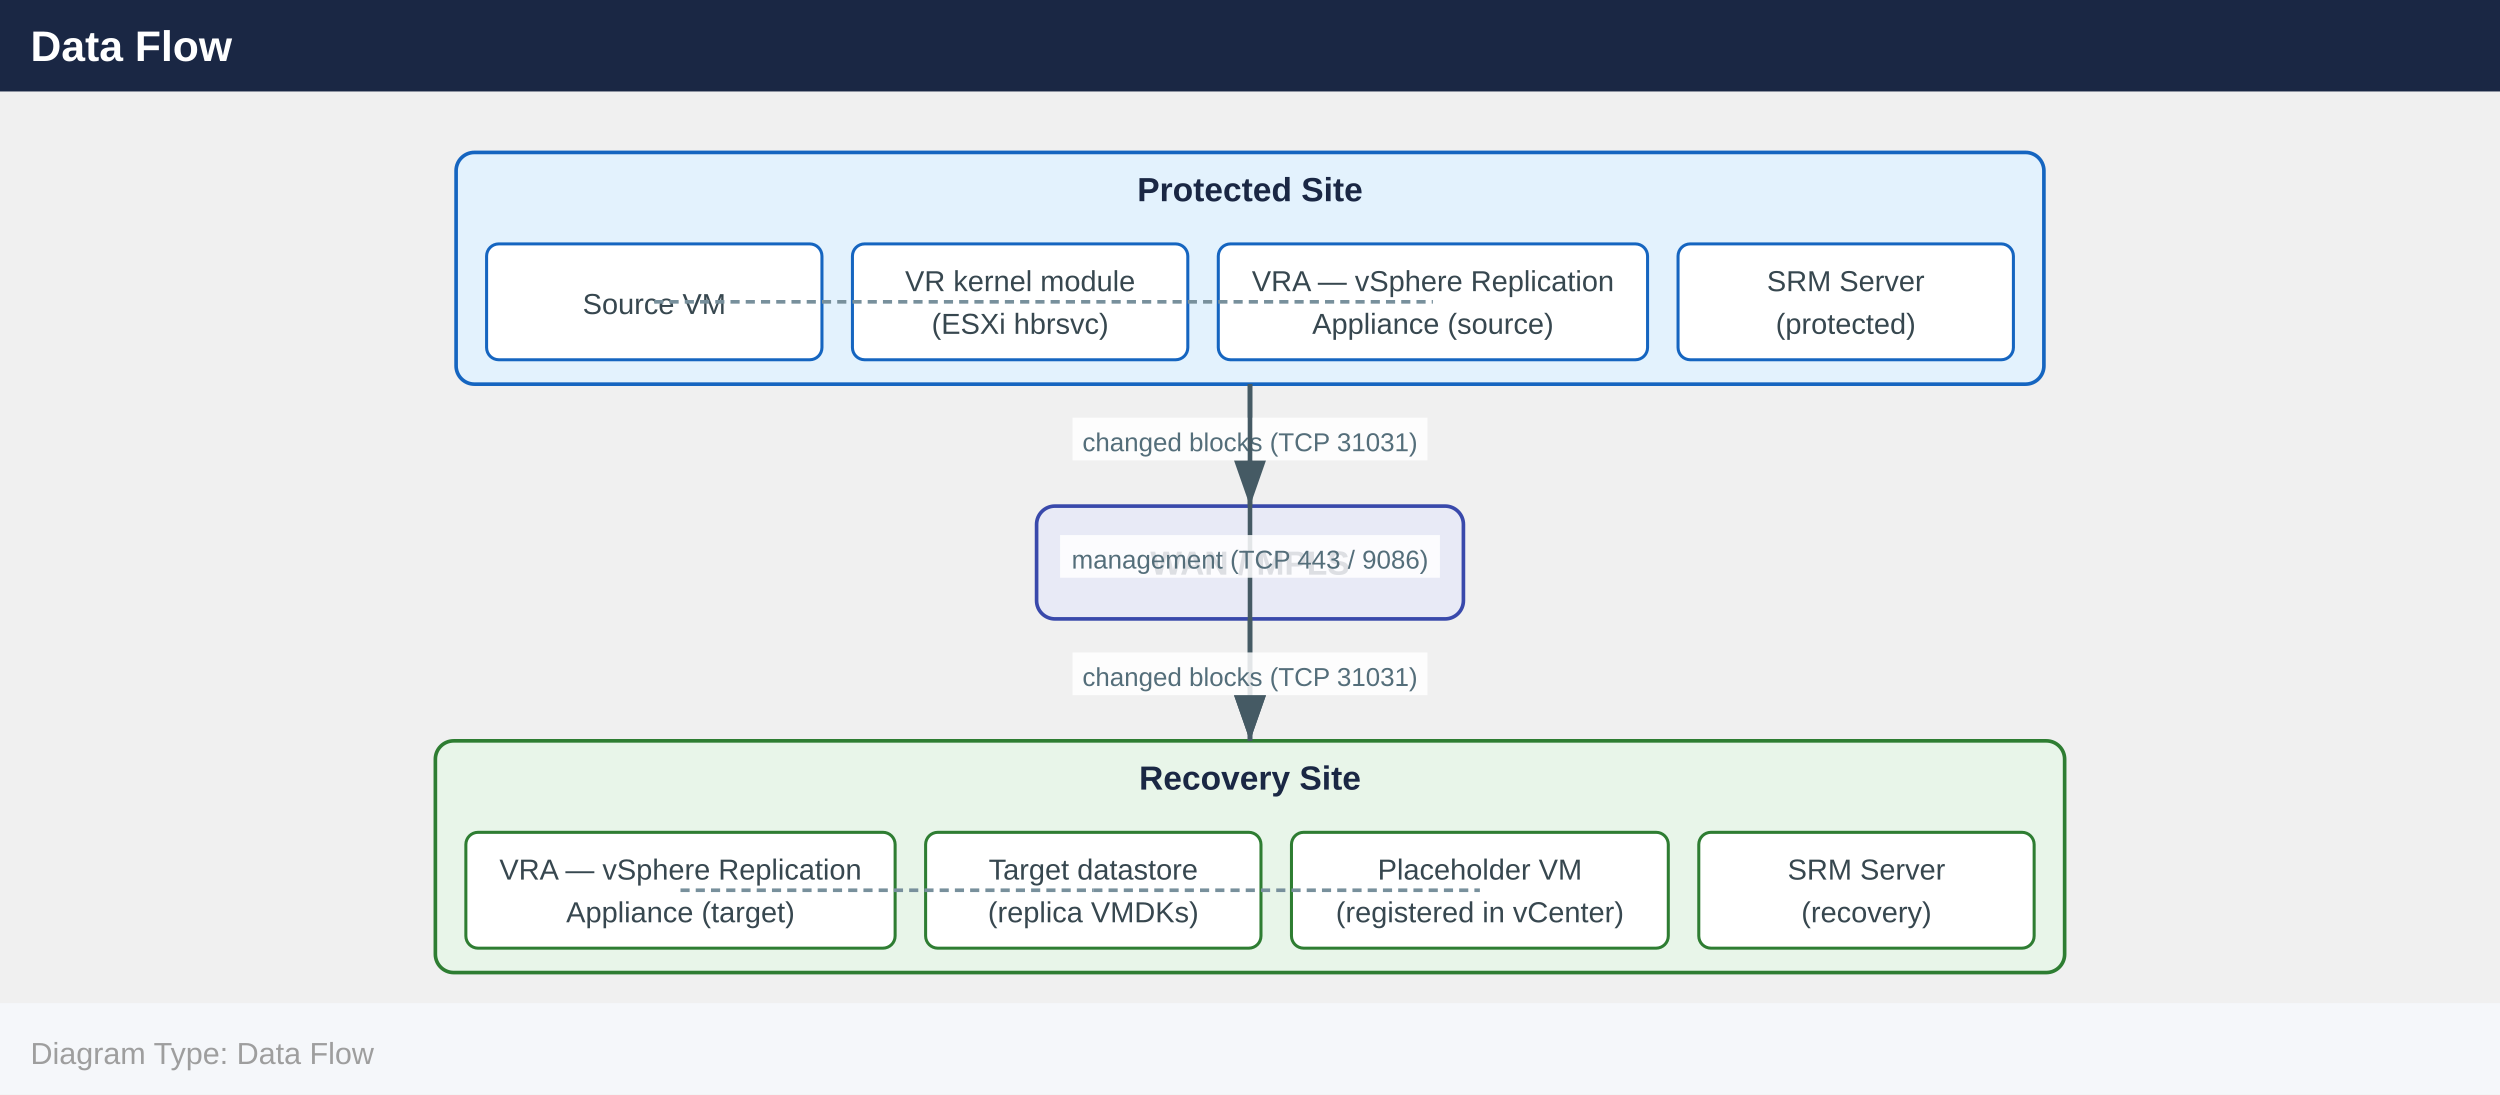
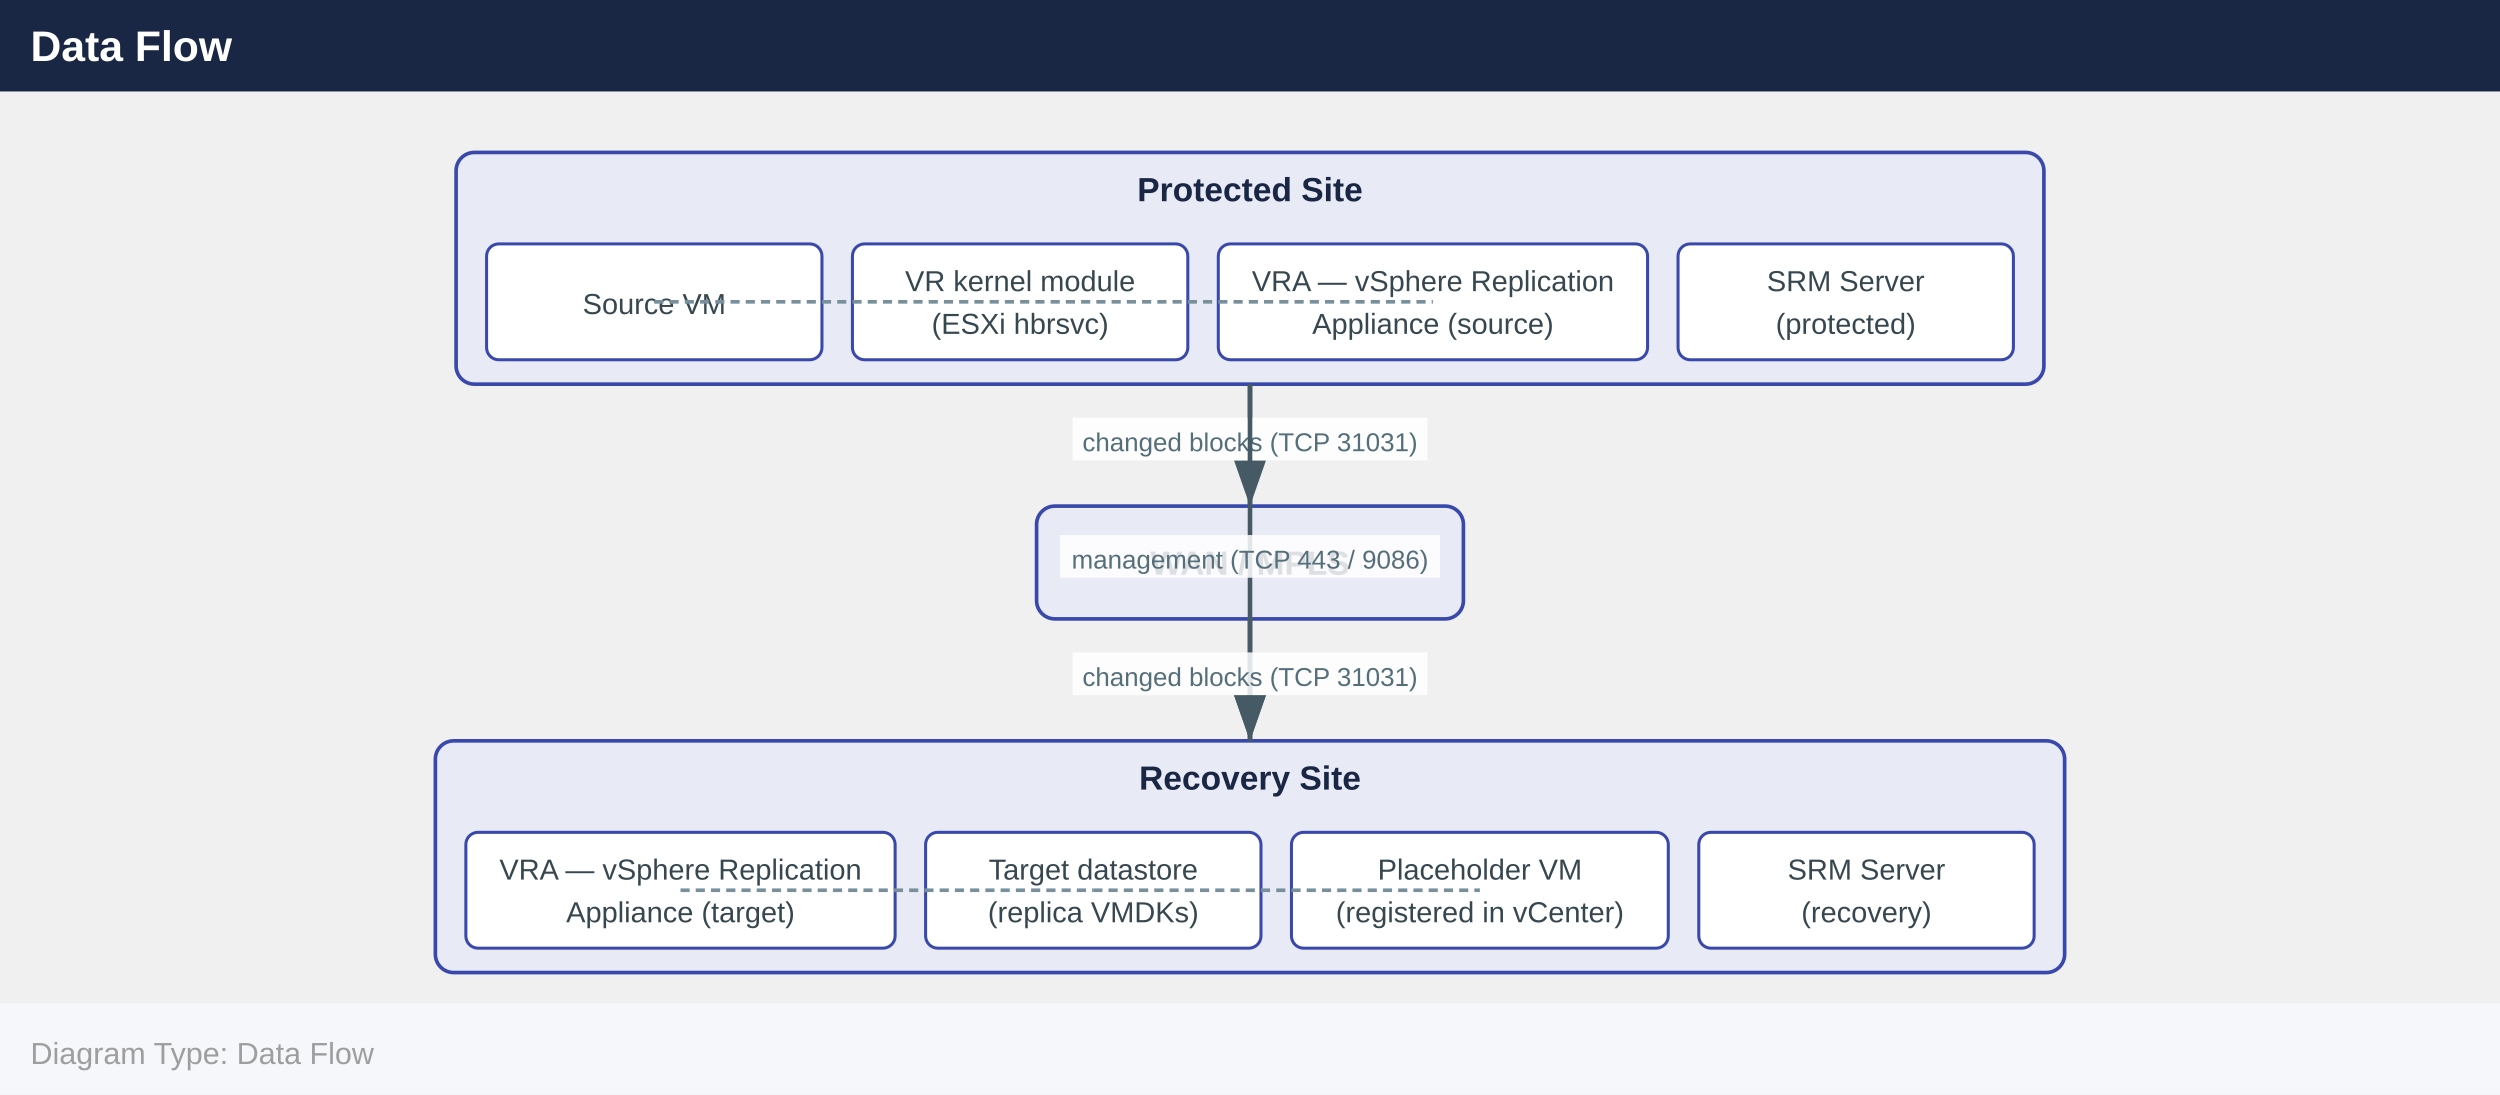
<svg xmlns="http://www.w3.org/2000/svg" width="820" height="359" viewBox="0 0 820 359">
  <defs>
    <marker id="arrowhead" markerWidth="10" markerHeight="7" refX="10" refY="3.5" orient="auto">
      <polygon points="0 0, 10 3.5, 0 7" fill="#455a64" />
    </marker>
  </defs>
  <rect x="0" y="0" width="820" height="30" fill="#1a2744" />
  <text x="10" y="20" font-family="Arial,Helvetica,sans-serif" font-size="14" font-weight="bold" fill="#ffffff">Data Flow</text>
-   <rect x="149.6" y="50.0" width="520.8" height="76.0" rx="6" fill="#e3f2fd" stroke="#1565c0" stroke-width="1.2" />
+   <rect x="149.6" y="50.0" width="520.8" height="76.0" rx="6" fill="#e8eaf6" stroke="#3949ab" stroke-width="1.2" />
  <text x="410.0" y="66.0" text-anchor="middle" font-family="Arial,Helvetica,sans-serif" font-size="11" font-weight="700" fill="#1a2744">Protected Site</text>
-   <rect x="159.6" y="80.0" width="110.0" height="38.0" rx="4" fill="#ffffff" stroke="#1565c0" stroke-width="1" />
+   <rect x="159.6" y="80.0" width="110.0" height="38.0" rx="4" fill="#ffffff" stroke="#3949ab" stroke-width="1" />
  <text x="214.6" y="103.0" text-anchor="middle" font-family="Arial,Helvetica,sans-serif" font-size="9.5" fill="#37474f">Source VM</text>
-   <rect x="279.6" y="80.0" width="110.0" height="38.0" rx="4" fill="#ffffff" stroke="#1565c0" stroke-width="1" />
+   <rect x="279.6" y="80.0" width="110.0" height="38.0" rx="4" fill="#ffffff" stroke="#3949ab" stroke-width="1" />
  <text x="334.6" y="95.5" text-anchor="middle" font-family="Arial,Helvetica,sans-serif" font-size="9.5" fill="#37474f">VR kernel module</text>
  <text x="334.6" y="109.5" text-anchor="middle" font-family="Arial,Helvetica,sans-serif" font-size="9.5" fill="#37474f">(ESXi hbrsvc)</text>
-   <rect x="399.6" y="80.0" width="140.8" height="38.0" rx="4" fill="#ffffff" stroke="#1565c0" stroke-width="1" />
+   <rect x="399.6" y="80.0" width="140.8" height="38.0" rx="4" fill="#ffffff" stroke="#3949ab" stroke-width="1" />
  <text x="470.0" y="95.5" text-anchor="middle" font-family="Arial,Helvetica,sans-serif" font-size="9.5" fill="#37474f">VRA — vSphere Replication</text>
  <text x="470.0" y="109.5" text-anchor="middle" font-family="Arial,Helvetica,sans-serif" font-size="9.5" fill="#37474f">Appliance (source)</text>
-   <rect x="550.4" y="80.0" width="110.0" height="38.0" rx="4" fill="#ffffff" stroke="#1565c0" stroke-width="1" />
+   <rect x="550.4" y="80.0" width="110.0" height="38.0" rx="4" fill="#ffffff" stroke="#3949ab" stroke-width="1" />
  <text x="605.4" y="95.5" text-anchor="middle" font-family="Arial,Helvetica,sans-serif" font-size="9.5" fill="#37474f">SRM Server</text>
  <text x="605.4" y="109.5" text-anchor="middle" font-family="Arial,Helvetica,sans-serif" font-size="9.5" fill="#37474f">(protected)</text>
  <rect x="340.0" y="166.0" width="140.0" height="37.0" rx="6" fill="#e8eaf6" stroke="#3949ab" stroke-width="1.2" />
  <text x="410.0" y="188.5" text-anchor="middle" font-family="Arial,Helvetica,sans-serif" font-size="11" font-weight="700" fill="#1a2744">WAN / MPLS</text>
-   <rect x="142.8" y="243.0" width="534.4" height="76.0" rx="6" fill="#e8f5e9" stroke="#2e7d32" stroke-width="1.2" />
+   <rect x="142.8" y="243.0" width="534.4" height="76.0" rx="6" fill="#e8eaf6" stroke="#3949ab" stroke-width="1.2" />
  <text x="410.0" y="259.0" text-anchor="middle" font-family="Arial,Helvetica,sans-serif" font-size="11" font-weight="700" fill="#1a2744">Recovery Site</text>
-   <rect x="152.8" y="273.0" width="140.8" height="38.0" rx="4" fill="#ffffff" stroke="#2e7d32" stroke-width="1" />
+   <rect x="152.8" y="273.0" width="140.8" height="38.0" rx="4" fill="#ffffff" stroke="#3949ab" stroke-width="1" />
  <text x="223.2" y="288.5" text-anchor="middle" font-family="Arial,Helvetica,sans-serif" font-size="9.5" fill="#37474f">VRA — vSphere Replication</text>
  <text x="223.2" y="302.5" text-anchor="middle" font-family="Arial,Helvetica,sans-serif" font-size="9.5" fill="#37474f">Appliance (target)</text>
-   <rect x="303.6" y="273.0" width="110.0" height="38.0" rx="4" fill="#ffffff" stroke="#2e7d32" stroke-width="1" />
+   <rect x="303.6" y="273.0" width="110.0" height="38.0" rx="4" fill="#ffffff" stroke="#3949ab" stroke-width="1" />
  <text x="358.6" y="288.5" text-anchor="middle" font-family="Arial,Helvetica,sans-serif" font-size="9.5" fill="#37474f">Target datastore</text>
  <text x="358.6" y="302.5" text-anchor="middle" font-family="Arial,Helvetica,sans-serif" font-size="9.5" fill="#37474f">(replica VMDKs)</text>
-   <rect x="423.6" y="273.0" width="123.6" height="38.0" rx="4" fill="#ffffff" stroke="#2e7d32" stroke-width="1" />
+   <rect x="423.6" y="273.0" width="123.6" height="38.0" rx="4" fill="#ffffff" stroke="#3949ab" stroke-width="1" />
  <text x="485.4" y="288.5" text-anchor="middle" font-family="Arial,Helvetica,sans-serif" font-size="9.5" fill="#37474f">Placeholder VM</text>
  <text x="485.4" y="302.5" text-anchor="middle" font-family="Arial,Helvetica,sans-serif" font-size="9.5" fill="#37474f">(registered in vCenter)</text>
-   <rect x="557.2" y="273.0" width="110.0" height="38.0" rx="4" fill="#ffffff" stroke="#2e7d32" stroke-width="1" />
+   <rect x="557.2" y="273.0" width="110.0" height="38.0" rx="4" fill="#ffffff" stroke="#3949ab" stroke-width="1" />
  <text x="612.2" y="288.5" text-anchor="middle" font-family="Arial,Helvetica,sans-serif" font-size="9.5" fill="#37474f">SRM Server</text>
  <text x="612.2" y="302.5" text-anchor="middle" font-family="Arial,Helvetica,sans-serif" font-size="9.5" fill="#37474f">(recovery)</text>
  <line x1="410.0" y1="126.0" x2="410.0" y2="166.0" stroke="#455a64" stroke-width="1.5" marker-end="url(#arrowhead)" />
  <rect x="351.8" y="137.0" width="116.4" height="14" fill="#ffffff" opacity="0.85" />
  <text x="410.0" y="148.0" text-anchor="middle" font-family="Arial,Helvetica,sans-serif" font-size="8.5" fill="#546e7a">changed blocks (TCP 31031)</text>
  <line x1="410.0" y1="126.0" x2="410.0" y2="243.0" stroke="#455a64" stroke-width="1.5" marker-end="url(#arrowhead)" />
  <rect x="347.7" y="175.5" width="124.6" height="14" fill="#ffffff" opacity="0.85" />
  <text x="410.0" y="186.5" text-anchor="middle" font-family="Arial,Helvetica,sans-serif" font-size="8.5" fill="#546e7a">management (TCP 443 / 9086)</text>
  <line x1="410.0" y1="203.0" x2="410.0" y2="243.0" stroke="#455a64" stroke-width="1.5" marker-end="url(#arrowhead)" />
  <rect x="351.8" y="214.0" width="116.4" height="14" fill="#ffffff" opacity="0.85" />
  <text x="410.0" y="225.0" text-anchor="middle" font-family="Arial,Helvetica,sans-serif" font-size="8.5" fill="#546e7a">changed blocks (TCP 31031)</text>
  <line x1="214.6" y1="99.0" x2="334.6" y2="99.0" stroke="#78909c" stroke-width="1.2" stroke-dasharray="3,2" />
  <line x1="334.6" y1="99.0" x2="470.0" y2="99.0" stroke="#78909c" stroke-width="1.2" stroke-dasharray="3,2" />
  <line x1="223.2" y1="292.0" x2="358.6" y2="292.0" stroke="#78909c" stroke-width="1.2" stroke-dasharray="3,2" />
  <line x1="358.6" y1="292.0" x2="485.4" y2="292.0" stroke="#78909c" stroke-width="1.2" stroke-dasharray="3,2" />
  <rect x="0" y="329.0" width="820" height="30" fill="#f5f7fa" />
  <text x="10" y="349.0" font-family="Arial,Helvetica,sans-serif" font-size="10" fill="#9e9e9e">Diagram Type: Data Flow</text>
</svg>
